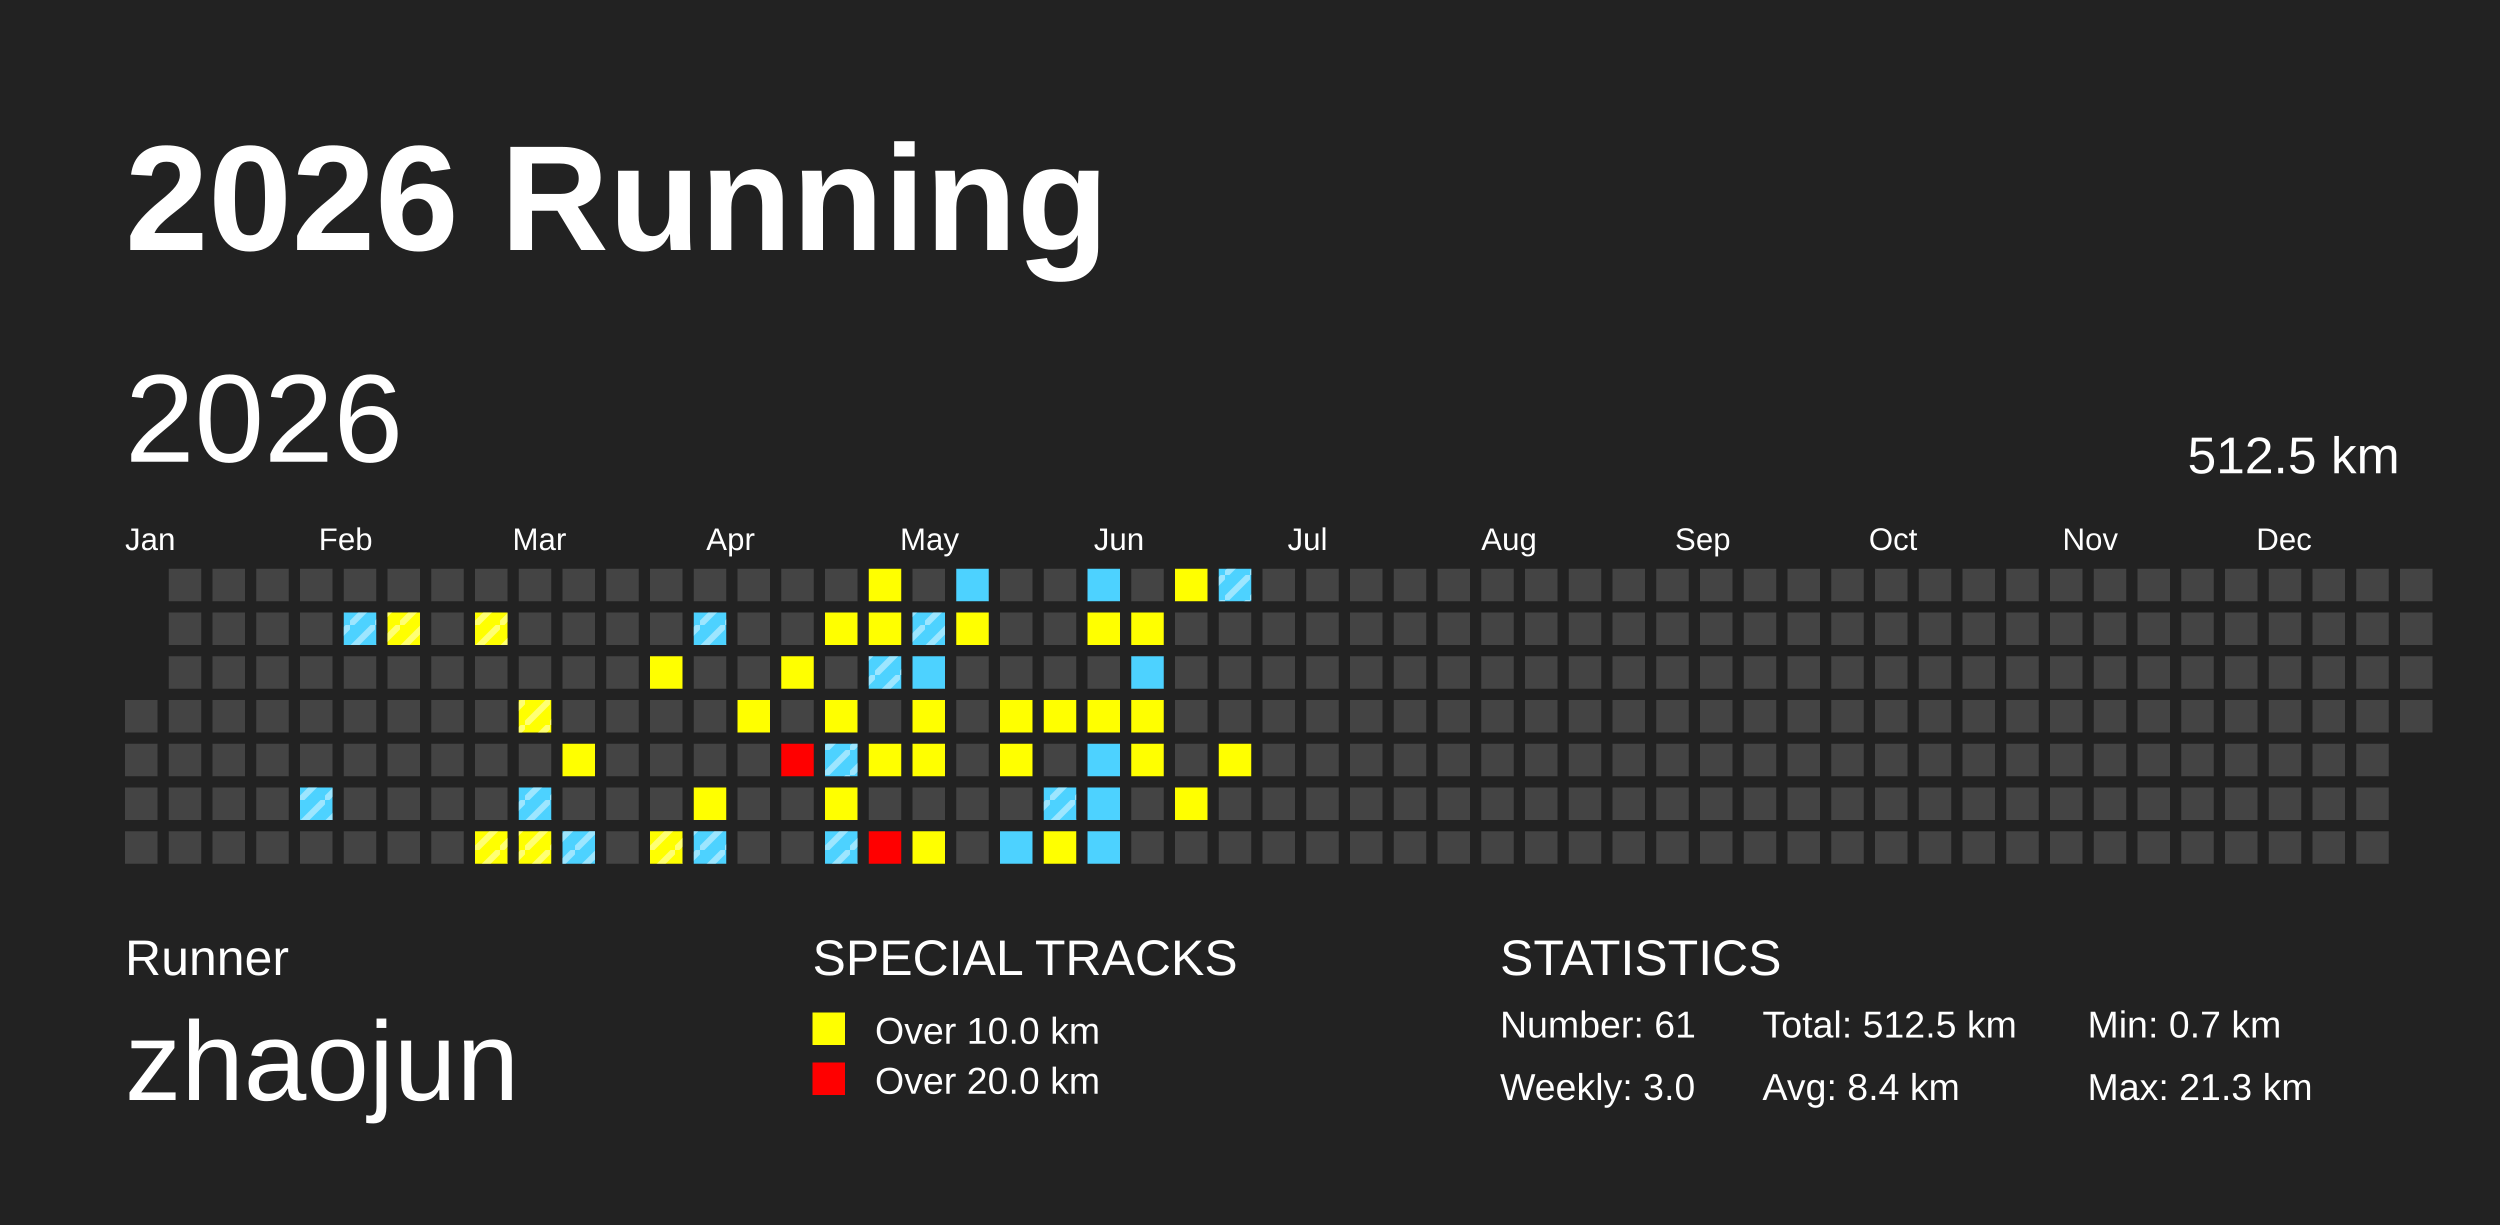
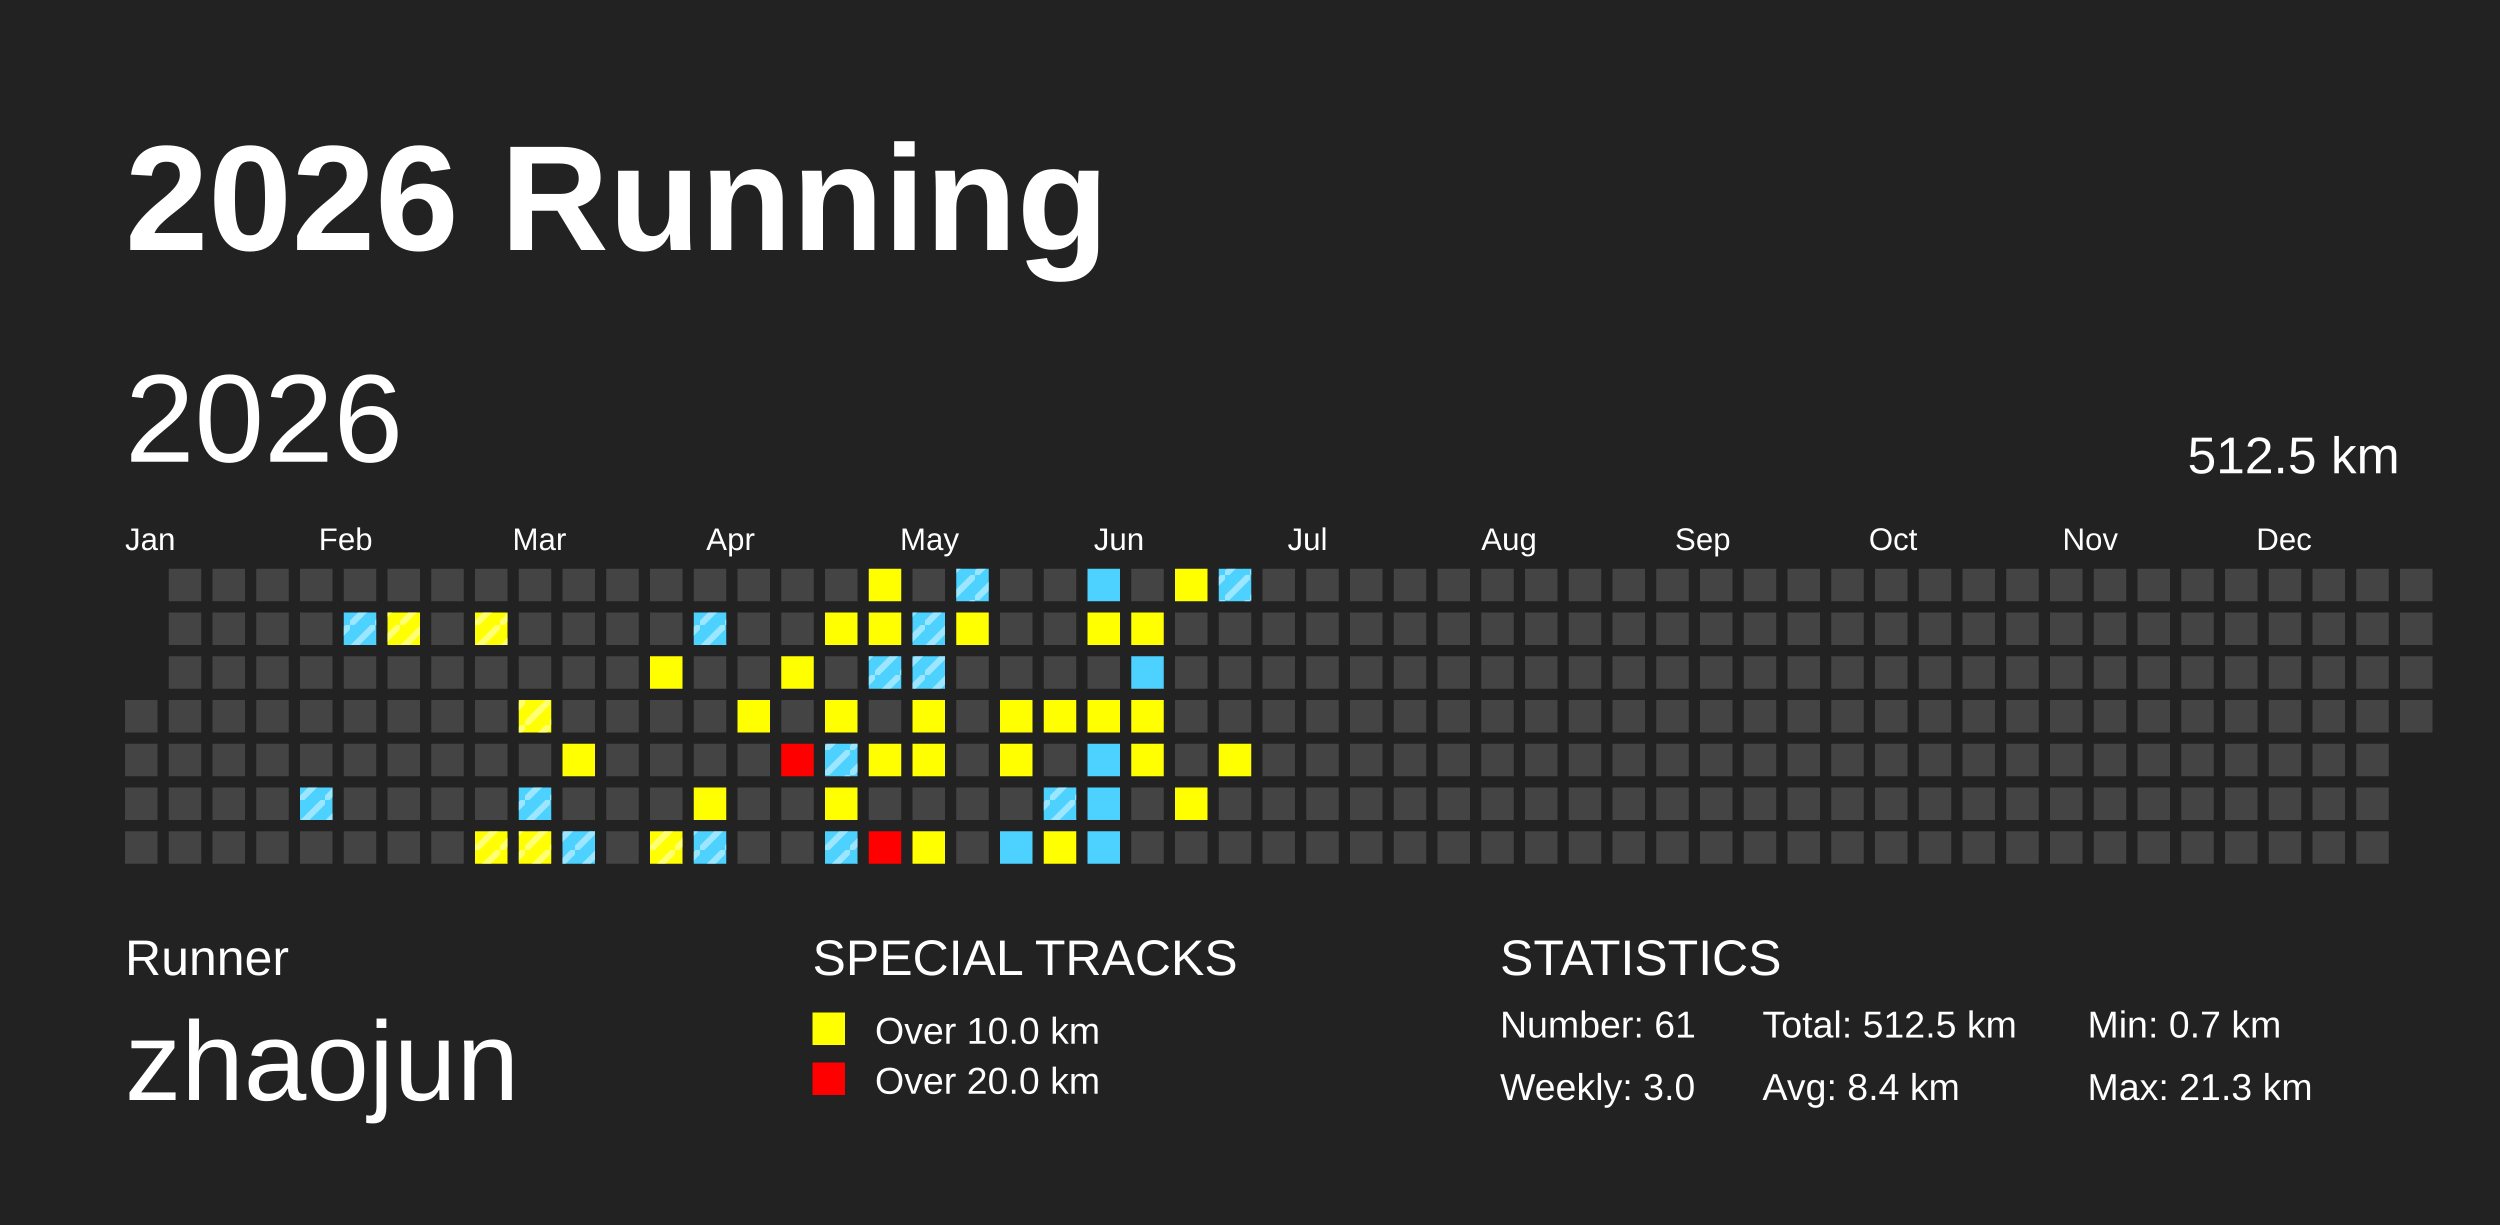
<svg xmlns="http://www.w3.org/2000/svg" baseProfile="full" height="98mm" version="1.1" viewBox="0,0,200,98" width="200mm">
  <defs>
    <pattern height="2" id="indoor-stripe" patternUnits="userSpaceOnUse" width="2">
      <line stroke="white" stroke-opacity="0.45" stroke-width="0.5" x1="0" x2="2" y1="2" y2="0" />
    </pattern>
  </defs>
  <rect fill="#222222" height="98" width="200" x="0" y="0" />
  <text fill="#FFFFFF" style="font-size:12px; font-family:Arial; font-weight:bold;" x="10" y="20">2026 Running</text>
  <text fill="#FFFFFF" style="font-size:4px; font-family:Arial" x="10" y="78">Runner</text>
  <text fill="#FFFFFF" style="font-size:9px; font-family:Arial" x="10" y="88">zhaojun</text>
  <text fill="#FFFFFF" style="font-size:4px; font-family:Arial" x="65" y="78">SPECIAL TRACKS</text>
  <rect fill="yellow" height="2.6" width="2.6" x="65" y="81" />
  <text fill="#FFFFFF" style="font-size:3px; font-family:Arial" x="70" y="83.5">Over 10.0 km</text>
  <rect fill="red" height="2.6" width="2.6" x="65" y="85" />
  <text fill="#FFFFFF" style="font-size:3px; font-family:Arial" x="70" y="87.5">Over 20.0 km</text>
  <text fill="#FFFFFF" style="font-size:4px; font-family:Arial" x="120" y="78">STATISTICS</text>
  <text fill="#FFFFFF" style="font-size:3px; font-family:Arial" x="120" y="83">Number: 61</text>
  <text fill="#FFFFFF" style="font-size:3px; font-family:Arial" x="120" y="88">Weekly: 3.0</text>
  <text fill="#FFFFFF" style="font-size:3px; font-family:Arial" x="141" y="83">Total: 512.5 km</text>
  <text fill="#FFFFFF" style="font-size:3px; font-family:Arial" x="141" y="88">Avg: 8.4 km</text>
  <text fill="#FFFFFF" style="font-size:3px; font-family:Arial" x="167" y="83">Min: 0.7 km</text>
  <text fill="#FFFFFF" style="font-size:3px; font-family:Arial" x="167" y="88">Max: 21.3 km</text>
  <text dominant-baseline="hanging" fill="#FFFFFF" style="font-size:10.0px; font-family:Arial;" x="10" y="30">2026</text>
  <text dominant-baseline="hanging" fill="#FFFFFF" style="font-size:4.125px; font-family:Arial;" x="175" y="35">512.5 km</text>
  <text fill="#FFFFFF" style="font-size:2.5px; font-family:Arial" x="10.0" y="44">Jan</text>
  <text fill="#FFFFFF" style="font-size:2.5px; font-family:Arial" x="25.5" y="44">Feb</text>
  <text fill="#FFFFFF" style="font-size:2.5px; font-family:Arial" x="41.0" y="44">Mar</text>
  <text fill="#FFFFFF" style="font-size:2.5px; font-family:Arial" x="56.5" y="44">Apr</text>
  <text fill="#FFFFFF" style="font-size:2.5px; font-family:Arial" x="72.0" y="44">May</text>
  <text fill="#FFFFFF" style="font-size:2.5px; font-family:Arial" x="87.5" y="44">Jun</text>
  <text fill="#FFFFFF" style="font-size:2.5px; font-family:Arial" x="103.0" y="44">Jul</text>
  <text fill="#FFFFFF" style="font-size:2.5px; font-family:Arial" x="118.5" y="44">Aug</text>
  <text fill="#FFFFFF" style="font-size:2.5px; font-family:Arial" x="134.0" y="44">Sep</text>
  <text fill="#FFFFFF" style="font-size:2.5px; font-family:Arial" x="149.5" y="44">Oct</text>
  <text fill="#FFFFFF" style="font-size:2.5px; font-family:Arial" x="165.0" y="44">Nov</text>
  <text fill="#FFFFFF" style="font-size:2.5px; font-family:Arial" x="180.5" y="44">Dec</text>
  <rect fill="#444444" height="2.6" width="2.6" x="10.0" y="56.0" />
  <rect fill="#444444" height="2.6" width="2.6" x="10.0" y="59.5" />
  <rect fill="#444444" height="2.6" width="2.6" x="10.0" y="63.0" />
  <rect fill="#444444" height="2.6" width="2.6" x="10.0" y="66.5" />
  <rect fill="#444444" height="2.6" width="2.6" x="13.5" y="45.5" />
  <rect fill="#444444" height="2.6" width="2.6" x="13.5" y="49.0" />
  <rect fill="#444444" height="2.6" width="2.6" x="13.5" y="52.5" />
  <rect fill="#444444" height="2.6" width="2.6" x="13.5" y="56.0" />
  <rect fill="#444444" height="2.6" width="2.6" x="13.5" y="59.5" />
  <rect fill="#444444" height="2.6" width="2.6" x="13.5" y="63.0" />
  <rect fill="#444444" height="2.6" width="2.6" x="13.5" y="66.5" />
  <rect fill="#444444" height="2.6" width="2.6" x="17.0" y="45.5" />
  <rect fill="#444444" height="2.6" width="2.6" x="17.0" y="49.0" />
  <rect fill="#444444" height="2.6" width="2.6" x="17.0" y="52.5" />
  <rect fill="#444444" height="2.6" width="2.6" x="17.0" y="56.0" />
  <rect fill="#444444" height="2.6" width="2.6" x="17.0" y="59.5" />
  <rect fill="#444444" height="2.6" width="2.6" x="17.0" y="63.0" />
  <rect fill="#444444" height="2.6" width="2.6" x="17.0" y="66.5" />
  <rect fill="#444444" height="2.6" width="2.6" x="20.5" y="45.5" />
  <rect fill="#444444" height="2.6" width="2.6" x="20.5" y="49.0" />
  <rect fill="#444444" height="2.6" width="2.6" x="20.5" y="52.5" />
  <rect fill="#444444" height="2.6" width="2.6" x="20.5" y="56.0" />
  <rect fill="#444444" height="2.6" width="2.6" x="20.5" y="59.5" />
  <rect fill="#444444" height="2.6" width="2.6" x="20.5" y="63.0" />
  <rect fill="#444444" height="2.6" width="2.6" x="20.5" y="66.5" />
  <rect fill="#444444" height="2.6" width="2.6" x="24.0" y="45.5" />
  <rect fill="#444444" height="2.6" width="2.6" x="24.0" y="49.0" />
  <rect fill="#444444" height="2.6" width="2.6" x="24.0" y="52.5" />
  <rect fill="#444444" height="2.6" width="2.6" x="24.0" y="56.0" />
  <rect fill="#444444" height="2.6" width="2.6" x="24.0" y="59.5" />
  <rect fill="#4dd2ff" height="2.6" width="2.6" x="24.0" y="63.0" />
  <rect fill="url(#indoor-stripe)" height="2.6" style="pointer-events: none;" width="2.6" x="24.0" y="63.0" />
  <rect fill="#444444" height="2.6" width="2.6" x="24.0" y="66.5" />
  <rect fill="#444444" height="2.6" width="2.6" x="27.5" y="45.5" />
  <rect fill="#4dd2ff" height="2.6" width="2.6" x="27.5" y="49.0" />
  <rect fill="url(#indoor-stripe)" height="2.6" style="pointer-events: none;" width="2.6" x="27.5" y="49.0" />
  <rect fill="#444444" height="2.6" width="2.6" x="27.5" y="52.5" />
  <rect fill="#444444" height="2.6" width="2.6" x="27.5" y="56.0" />
  <rect fill="#444444" height="2.6" width="2.6" x="27.5" y="59.5" />
  <rect fill="#444444" height="2.6" width="2.6" x="27.5" y="63.0" />
  <rect fill="#444444" height="2.6" width="2.6" x="27.5" y="66.5" />
  <rect fill="#444444" height="2.6" width="2.6" x="31.0" y="45.5" />
  <rect fill="yellow" height="2.6" width="2.6" x="31.0" y="49.0" />
  <rect fill="url(#indoor-stripe)" height="2.6" style="pointer-events: none;" width="2.6" x="31.0" y="49.0" />
  <rect fill="#444444" height="2.6" width="2.6" x="31.0" y="52.5" />
  <rect fill="#444444" height="2.6" width="2.6" x="31.0" y="56.0" />
  <rect fill="#444444" height="2.6" width="2.6" x="31.0" y="59.5" />
  <rect fill="#444444" height="2.6" width="2.6" x="31.0" y="63.0" />
  <rect fill="#444444" height="2.6" width="2.6" x="31.0" y="66.5" />
  <rect fill="#444444" height="2.6" width="2.6" x="34.5" y="45.5" />
  <rect fill="#444444" height="2.6" width="2.6" x="34.5" y="49.0" />
  <rect fill="#444444" height="2.6" width="2.6" x="34.5" y="52.5" />
  <rect fill="#444444" height="2.6" width="2.6" x="34.5" y="56.0" />
  <rect fill="#444444" height="2.6" width="2.6" x="34.5" y="59.5" />
  <rect fill="#444444" height="2.6" width="2.6" x="34.5" y="63.0" />
  <rect fill="#444444" height="2.6" width="2.6" x="34.5" y="66.5" />
  <rect fill="#444444" height="2.6" width="2.6" x="38.0" y="45.5" />
  <rect fill="yellow" height="2.6" width="2.6" x="38.0" y="49.0" />
  <rect fill="url(#indoor-stripe)" height="2.6" style="pointer-events: none;" width="2.6" x="38.0" y="49.0" />
  <rect fill="#444444" height="2.6" width="2.6" x="38.0" y="52.5" />
  <rect fill="#444444" height="2.6" width="2.6" x="38.0" y="56.0" />
  <rect fill="#444444" height="2.6" width="2.6" x="38.0" y="59.5" />
  <rect fill="#444444" height="2.6" width="2.6" x="38.0" y="63.0" />
  <rect fill="yellow" height="2.6" width="2.6" x="38.0" y="66.5" />
  <rect fill="url(#indoor-stripe)" height="2.6" style="pointer-events: none;" width="2.6" x="38.0" y="66.5" />
  <rect fill="#444444" height="2.6" width="2.6" x="41.5" y="45.5" />
  <rect fill="#444444" height="2.6" width="2.6" x="41.5" y="49.0" />
  <rect fill="#444444" height="2.6" width="2.6" x="41.5" y="52.5" />
  <rect fill="yellow" height="2.6" width="2.6" x="41.5" y="56.0" />
  <rect fill="url(#indoor-stripe)" height="2.6" style="pointer-events: none;" width="2.6" x="41.5" y="56.0" />
  <rect fill="#444444" height="2.6" width="2.6" x="41.5" y="59.5" />
  <rect fill="#4dd2ff" height="2.6" width="2.6" x="41.5" y="63.0" />
  <rect fill="url(#indoor-stripe)" height="2.6" style="pointer-events: none;" width="2.6" x="41.5" y="63.0" />
  <rect fill="yellow" height="2.6" width="2.6" x="41.5" y="66.5" />
  <rect fill="url(#indoor-stripe)" height="2.6" style="pointer-events: none;" width="2.6" x="41.5" y="66.5" />
  <rect fill="#444444" height="2.6" width="2.6" x="45.0" y="45.5" />
  <rect fill="#444444" height="2.6" width="2.6" x="45.0" y="49.0" />
  <rect fill="#444444" height="2.6" width="2.6" x="45.0" y="52.5" />
  <rect fill="#444444" height="2.6" width="2.6" x="45.0" y="56.0" />
  <rect fill="yellow" height="2.6" width="2.6" x="45.0" y="59.5" />
  <rect fill="#444444" height="2.6" width="2.6" x="45.0" y="63.0" />
  <rect fill="#4dd2ff" height="2.6" width="2.6" x="45.0" y="66.5" />
  <rect fill="url(#indoor-stripe)" height="2.6" style="pointer-events: none;" width="2.6" x="45.0" y="66.5" />
  <rect fill="#444444" height="2.6" width="2.6" x="48.5" y="45.5" />
  <rect fill="#444444" height="2.6" width="2.6" x="48.5" y="49.0" />
  <rect fill="#444444" height="2.6" width="2.6" x="48.5" y="52.5" />
  <rect fill="#444444" height="2.6" width="2.6" x="48.5" y="56.0" />
  <rect fill="#444444" height="2.6" width="2.6" x="48.5" y="59.5" />
  <rect fill="#444444" height="2.6" width="2.6" x="48.5" y="63.0" />
  <rect fill="#444444" height="2.6" width="2.6" x="48.5" y="66.5" />
  <rect fill="#444444" height="2.6" width="2.6" x="52.0" y="45.5" />
  <rect fill="#444444" height="2.6" width="2.6" x="52.0" y="49.0" />
  <rect fill="yellow" height="2.6" width="2.6" x="52.0" y="52.5" />
  <rect fill="#444444" height="2.6" width="2.6" x="52.0" y="56.0" />
  <rect fill="#444444" height="2.6" width="2.6" x="52.0" y="59.5" />
  <rect fill="#444444" height="2.6" width="2.6" x="52.0" y="63.0" />
  <rect fill="yellow" height="2.6" width="2.6" x="52.0" y="66.5" />
  <rect fill="url(#indoor-stripe)" height="2.6" style="pointer-events: none;" width="2.6" x="52.0" y="66.5" />
  <rect fill="#444444" height="2.6" width="2.6" x="55.5" y="45.5" />
  <rect fill="#4dd2ff" height="2.6" width="2.6" x="55.5" y="49.0" />
  <rect fill="url(#indoor-stripe)" height="2.6" style="pointer-events: none;" width="2.6" x="55.5" y="49.0" />
  <rect fill="#444444" height="2.6" width="2.6" x="55.5" y="52.5" />
  <rect fill="#444444" height="2.6" width="2.6" x="55.5" y="56.0" />
  <rect fill="#444444" height="2.6" width="2.6" x="55.5" y="59.5" />
  <rect fill="yellow" height="2.6" width="2.6" x="55.5" y="63.0" />
  <rect fill="#4dd2ff" height="2.6" width="2.6" x="55.5" y="66.5" />
  <rect fill="url(#indoor-stripe)" height="2.6" style="pointer-events: none;" width="2.6" x="55.5" y="66.5" />
  <rect fill="#444444" height="2.6" width="2.6" x="59.0" y="45.5" />
  <rect fill="#444444" height="2.6" width="2.6" x="59.0" y="49.0" />
  <rect fill="#444444" height="2.6" width="2.6" x="59.0" y="52.5" />
  <rect fill="yellow" height="2.6" width="2.6" x="59.0" y="56.0" />
  <rect fill="#444444" height="2.6" width="2.6" x="59.0" y="59.5" />
  <rect fill="#444444" height="2.6" width="2.6" x="59.0" y="63.0" />
  <rect fill="#444444" height="2.6" width="2.6" x="59.0" y="66.5" />
  <rect fill="#444444" height="2.6" width="2.6" x="62.5" y="45.5" />
  <rect fill="#444444" height="2.6" width="2.6" x="62.5" y="49.0" />
  <rect fill="yellow" height="2.6" width="2.6" x="62.5" y="52.5" />
  <rect fill="#444444" height="2.6" width="2.6" x="62.5" y="56.0" />
  <rect fill="red" height="2.6" width="2.6" x="62.5" y="59.5" />
  <rect fill="#444444" height="2.6" width="2.6" x="62.5" y="63.0" />
  <rect fill="#444444" height="2.6" width="2.6" x="62.5" y="66.5" />
  <rect fill="#444444" height="2.6" width="2.6" x="66.0" y="45.5" />
  <rect fill="yellow" height="2.6" width="2.6" x="66.0" y="49.0" />
  <rect fill="#444444" height="2.6" width="2.6" x="66.0" y="52.5" />
  <rect fill="yellow" height="2.6" width="2.6" x="66.0" y="56.0" />
  <rect fill="#4dd2ff" height="2.6" width="2.6" x="66.0" y="59.5" />
  <rect fill="url(#indoor-stripe)" height="2.6" style="pointer-events: none;" width="2.6" x="66.0" y="59.5" />
  <rect fill="yellow" height="2.6" width="2.6" x="66.0" y="63.0" />
  <rect fill="#4dd2ff" height="2.6" width="2.6" x="66.0" y="66.5" />
  <rect fill="url(#indoor-stripe)" height="2.6" style="pointer-events: none;" width="2.6" x="66.0" y="66.5" />
  <rect fill="yellow" height="2.6" width="2.6" x="69.5" y="45.5" />
  <rect fill="yellow" height="2.6" width="2.6" x="69.5" y="49.0" />
  <rect fill="#4dd2ff" height="2.6" width="2.6" x="69.5" y="52.5" />
  <rect fill="url(#indoor-stripe)" height="2.6" style="pointer-events: none;" width="2.6" x="69.5" y="52.5" />
  <rect fill="#444444" height="2.6" width="2.6" x="69.5" y="56.0" />
  <rect fill="yellow" height="2.6" width="2.6" x="69.5" y="59.5" />
  <rect fill="#444444" height="2.6" width="2.6" x="69.5" y="63.0" />
  <rect fill="red" height="2.6" width="2.6" x="69.5" y="66.5" />
  <rect fill="#444444" height="2.6" width="2.6" x="73.0" y="45.5" />
  <rect fill="#4dd2ff" height="2.6" width="2.6" x="73.0" y="49.0" />
  <rect fill="url(#indoor-stripe)" height="2.6" style="pointer-events: none;" width="2.6" x="73.0" y="49.0" />
  <rect fill="#4dd2ff" height="2.6" width="2.6" x="73.0" y="52.5" />
+   <rect fill="url(#indoor-stripe)" height="2.6" style="pointer-events: none;" width="2.6" x="73.0" y="52.5" />
  <rect fill="yellow" height="2.6" width="2.6" x="73.0" y="56.0" />
  <rect fill="yellow" height="2.6" width="2.6" x="73.0" y="59.5" />
  <rect fill="#444444" height="2.6" width="2.6" x="73.0" y="63.0" />
  <rect fill="yellow" height="2.6" width="2.6" x="73.0" y="66.5" />
  <rect fill="#4dd2ff" height="2.6" width="2.6" x="76.5" y="45.5" />
+   <rect fill="url(#indoor-stripe)" height="2.6" style="pointer-events: none;" width="2.6" x="76.5" y="45.5" />
  <rect fill="yellow" height="2.6" width="2.6" x="76.5" y="49.0" />
  <rect fill="#444444" height="2.6" width="2.6" x="76.5" y="52.5" />
  <rect fill="#444444" height="2.6" width="2.6" x="76.5" y="56.0" />
  <rect fill="#444444" height="2.6" width="2.6" x="76.5" y="59.5" />
  <rect fill="#444444" height="2.6" width="2.6" x="76.5" y="63.0" />
  <rect fill="#444444" height="2.6" width="2.6" x="76.5" y="66.5" />
  <rect fill="#444444" height="2.6" width="2.6" x="80.0" y="45.5" />
  <rect fill="#444444" height="2.6" width="2.6" x="80.0" y="49.0" />
  <rect fill="#444444" height="2.6" width="2.6" x="80.0" y="52.5" />
  <rect fill="yellow" height="2.6" width="2.6" x="80.0" y="56.0" />
  <rect fill="yellow" height="2.6" width="2.6" x="80.0" y="59.5" />
  <rect fill="#444444" height="2.6" width="2.6" x="80.0" y="63.0" />
  <rect fill="#4dd2ff" height="2.6" width="2.6" x="80.0" y="66.5" />
  <rect fill="#444444" height="2.6" width="2.6" x="83.5" y="45.5" />
  <rect fill="#444444" height="2.6" width="2.6" x="83.5" y="49.0" />
  <rect fill="#444444" height="2.6" width="2.6" x="83.5" y="52.5" />
  <rect fill="yellow" height="2.6" width="2.6" x="83.5" y="56.0" />
  <rect fill="#444444" height="2.6" width="2.6" x="83.5" y="59.5" />
  <rect fill="#4dd2ff" height="2.6" width="2.6" x="83.5" y="63.0" />
  <rect fill="url(#indoor-stripe)" height="2.6" style="pointer-events: none;" width="2.6" x="83.5" y="63.0" />
  <rect fill="yellow" height="2.6" width="2.6" x="83.5" y="66.5" />
  <rect fill="#4dd2ff" height="2.6" width="2.6" x="87.0" y="45.5" />
  <rect fill="yellow" height="2.6" width="2.6" x="87.0" y="49.0" />
  <rect fill="#444444" height="2.6" width="2.6" x="87.0" y="52.5" />
  <rect fill="yellow" height="2.6" width="2.6" x="87.0" y="56.0" />
  <rect fill="#4dd2ff" height="2.6" width="2.6" x="87.0" y="59.5" />
  <rect fill="#4dd2ff" height="2.6" width="2.6" x="87.0" y="63.0" />
  <rect fill="#4dd2ff" height="2.6" width="2.6" x="87.0" y="66.5" />
  <rect fill="#444444" height="2.6" width="2.6" x="90.5" y="45.5" />
  <rect fill="yellow" height="2.6" width="2.6" x="90.5" y="49.0" />
  <rect fill="#4dd2ff" height="2.6" width="2.6" x="90.5" y="52.5" />
  <rect fill="yellow" height="2.6" width="2.6" x="90.5" y="56.0" />
  <rect fill="yellow" height="2.6" width="2.6" x="90.5" y="59.5" />
  <rect fill="#444444" height="2.6" width="2.6" x="90.5" y="63.0" />
  <rect fill="#444444" height="2.6" width="2.6" x="90.5" y="66.5" />
  <rect fill="yellow" height="2.6" width="2.6" x="94.0" y="45.5" />
  <rect fill="#444444" height="2.6" width="2.6" x="94.0" y="49.0" />
  <rect fill="#444444" height="2.6" width="2.6" x="94.0" y="52.5" />
  <rect fill="#444444" height="2.6" width="2.6" x="94.0" y="56.0" />
  <rect fill="#444444" height="2.6" width="2.6" x="94.0" y="59.5" />
  <rect fill="yellow" height="2.6" width="2.6" x="94.0" y="63.0" />
  <rect fill="#444444" height="2.6" width="2.6" x="94.0" y="66.5" />
  <rect fill="#4dd2ff" height="2.6" width="2.6" x="97.5" y="45.5" />
  <rect fill="url(#indoor-stripe)" height="2.6" style="pointer-events: none;" width="2.6" x="97.5" y="45.5" />
  <rect fill="#444444" height="2.6" width="2.6" x="97.5" y="49.0" />
  <rect fill="#444444" height="2.6" width="2.6" x="97.5" y="52.5" />
  <rect fill="#444444" height="2.6" width="2.6" x="97.5" y="56.0" />
  <rect fill="yellow" height="2.6" width="2.6" x="97.5" y="59.5" />
  <rect fill="#444444" height="2.6" width="2.6" x="97.5" y="63.0" />
  <rect fill="#444444" height="2.6" width="2.6" x="97.5" y="66.5" />
  <rect fill="#444444" height="2.6" width="2.6" x="101.0" y="45.5" />
  <rect fill="#444444" height="2.6" width="2.6" x="101.0" y="49.0" />
  <rect fill="#444444" height="2.6" width="2.6" x="101.0" y="52.5" />
  <rect fill="#444444" height="2.6" width="2.6" x="101.0" y="56.0" />
  <rect fill="#444444" height="2.6" width="2.6" x="101.0" y="59.5" />
  <rect fill="#444444" height="2.6" width="2.6" x="101.0" y="63.0" />
  <rect fill="#444444" height="2.6" width="2.6" x="101.0" y="66.5" />
  <rect fill="#444444" height="2.6" width="2.6" x="104.5" y="45.5" />
  <rect fill="#444444" height="2.6" width="2.6" x="104.5" y="49.0" />
  <rect fill="#444444" height="2.6" width="2.6" x="104.5" y="52.5" />
  <rect fill="#444444" height="2.6" width="2.6" x="104.5" y="56.0" />
  <rect fill="#444444" height="2.6" width="2.6" x="104.5" y="59.5" />
  <rect fill="#444444" height="2.6" width="2.6" x="104.5" y="63.0" />
  <rect fill="#444444" height="2.6" width="2.6" x="104.5" y="66.5" />
  <rect fill="#444444" height="2.6" width="2.6" x="108.0" y="45.5" />
  <rect fill="#444444" height="2.6" width="2.6" x="108.0" y="49.0" />
  <rect fill="#444444" height="2.6" width="2.6" x="108.0" y="52.5" />
  <rect fill="#444444" height="2.6" width="2.6" x="108.0" y="56.0" />
  <rect fill="#444444" height="2.6" width="2.6" x="108.0" y="59.5" />
  <rect fill="#444444" height="2.6" width="2.6" x="108.0" y="63.0" />
  <rect fill="#444444" height="2.6" width="2.6" x="108.0" y="66.5" />
  <rect fill="#444444" height="2.6" width="2.6" x="111.5" y="45.5" />
  <rect fill="#444444" height="2.6" width="2.6" x="111.5" y="49.0" />
  <rect fill="#444444" height="2.6" width="2.6" x="111.5" y="52.5" />
  <rect fill="#444444" height="2.6" width="2.6" x="111.5" y="56.0" />
  <rect fill="#444444" height="2.6" width="2.6" x="111.5" y="59.5" />
  <rect fill="#444444" height="2.6" width="2.6" x="111.5" y="63.0" />
  <rect fill="#444444" height="2.6" width="2.6" x="111.5" y="66.5" />
  <rect fill="#444444" height="2.6" width="2.6" x="115.0" y="45.5" />
  <rect fill="#444444" height="2.6" width="2.6" x="115.0" y="49.0" />
  <rect fill="#444444" height="2.6" width="2.6" x="115.0" y="52.5" />
  <rect fill="#444444" height="2.6" width="2.6" x="115.0" y="56.0" />
  <rect fill="#444444" height="2.6" width="2.6" x="115.0" y="59.5" />
  <rect fill="#444444" height="2.6" width="2.6" x="115.0" y="63.0" />
  <rect fill="#444444" height="2.6" width="2.6" x="115.0" y="66.5" />
  <rect fill="#444444" height="2.6" width="2.6" x="118.5" y="45.5" />
  <rect fill="#444444" height="2.6" width="2.6" x="118.5" y="49.0" />
  <rect fill="#444444" height="2.6" width="2.6" x="118.5" y="52.5" />
  <rect fill="#444444" height="2.6" width="2.6" x="118.5" y="56.0" />
  <rect fill="#444444" height="2.6" width="2.6" x="118.5" y="59.5" />
  <rect fill="#444444" height="2.6" width="2.6" x="118.5" y="63.0" />
  <rect fill="#444444" height="2.6" width="2.6" x="118.5" y="66.5" />
  <rect fill="#444444" height="2.6" width="2.6" x="122.0" y="45.5" />
  <rect fill="#444444" height="2.6" width="2.6" x="122.0" y="49.0" />
  <rect fill="#444444" height="2.6" width="2.6" x="122.0" y="52.5" />
  <rect fill="#444444" height="2.6" width="2.6" x="122.0" y="56.0" />
  <rect fill="#444444" height="2.6" width="2.6" x="122.0" y="59.5" />
  <rect fill="#444444" height="2.6" width="2.6" x="122.0" y="63.0" />
  <rect fill="#444444" height="2.6" width="2.6" x="122.0" y="66.5" />
  <rect fill="#444444" height="2.6" width="2.6" x="125.5" y="45.5" />
  <rect fill="#444444" height="2.6" width="2.6" x="125.5" y="49.0" />
  <rect fill="#444444" height="2.6" width="2.6" x="125.5" y="52.5" />
  <rect fill="#444444" height="2.6" width="2.6" x="125.5" y="56.0" />
  <rect fill="#444444" height="2.6" width="2.6" x="125.5" y="59.5" />
  <rect fill="#444444" height="2.6" width="2.6" x="125.5" y="63.0" />
  <rect fill="#444444" height="2.6" width="2.6" x="125.5" y="66.5" />
  <rect fill="#444444" height="2.6" width="2.6" x="129.0" y="45.5" />
  <rect fill="#444444" height="2.6" width="2.6" x="129.0" y="49.0" />
  <rect fill="#444444" height="2.6" width="2.6" x="129.0" y="52.5" />
  <rect fill="#444444" height="2.6" width="2.6" x="129.0" y="56.0" />
  <rect fill="#444444" height="2.6" width="2.6" x="129.0" y="59.5" />
  <rect fill="#444444" height="2.6" width="2.6" x="129.0" y="63.0" />
  <rect fill="#444444" height="2.6" width="2.6" x="129.0" y="66.5" />
  <rect fill="#444444" height="2.6" width="2.6" x="132.5" y="45.5" />
  <rect fill="#444444" height="2.6" width="2.6" x="132.5" y="49.0" />
  <rect fill="#444444" height="2.6" width="2.6" x="132.5" y="52.5" />
  <rect fill="#444444" height="2.6" width="2.6" x="132.5" y="56.0" />
  <rect fill="#444444" height="2.6" width="2.6" x="132.5" y="59.5" />
  <rect fill="#444444" height="2.6" width="2.6" x="132.5" y="63.0" />
  <rect fill="#444444" height="2.6" width="2.6" x="132.5" y="66.5" />
  <rect fill="#444444" height="2.6" width="2.6" x="136.0" y="45.5" />
  <rect fill="#444444" height="2.6" width="2.6" x="136.0" y="49.0" />
  <rect fill="#444444" height="2.6" width="2.6" x="136.0" y="52.5" />
  <rect fill="#444444" height="2.6" width="2.6" x="136.0" y="56.0" />
  <rect fill="#444444" height="2.6" width="2.6" x="136.0" y="59.5" />
  <rect fill="#444444" height="2.6" width="2.6" x="136.0" y="63.0" />
  <rect fill="#444444" height="2.6" width="2.6" x="136.0" y="66.5" />
  <rect fill="#444444" height="2.6" width="2.6" x="139.5" y="45.5" />
  <rect fill="#444444" height="2.6" width="2.6" x="139.5" y="49.0" />
  <rect fill="#444444" height="2.6" width="2.6" x="139.5" y="52.5" />
  <rect fill="#444444" height="2.6" width="2.6" x="139.5" y="56.0" />
  <rect fill="#444444" height="2.6" width="2.6" x="139.5" y="59.5" />
  <rect fill="#444444" height="2.6" width="2.6" x="139.5" y="63.0" />
  <rect fill="#444444" height="2.6" width="2.6" x="139.5" y="66.5" />
  <rect fill="#444444" height="2.6" width="2.6" x="143.0" y="45.5" />
  <rect fill="#444444" height="2.6" width="2.6" x="143.0" y="49.0" />
  <rect fill="#444444" height="2.6" width="2.6" x="143.0" y="52.5" />
  <rect fill="#444444" height="2.6" width="2.6" x="143.0" y="56.0" />
  <rect fill="#444444" height="2.6" width="2.6" x="143.0" y="59.5" />
  <rect fill="#444444" height="2.6" width="2.6" x="143.0" y="63.0" />
  <rect fill="#444444" height="2.6" width="2.6" x="143.0" y="66.5" />
  <rect fill="#444444" height="2.6" width="2.6" x="146.5" y="45.5" />
  <rect fill="#444444" height="2.6" width="2.6" x="146.5" y="49.0" />
  <rect fill="#444444" height="2.6" width="2.6" x="146.5" y="52.5" />
  <rect fill="#444444" height="2.6" width="2.6" x="146.5" y="56.0" />
  <rect fill="#444444" height="2.6" width="2.6" x="146.5" y="59.5" />
  <rect fill="#444444" height="2.6" width="2.6" x="146.5" y="63.0" />
  <rect fill="#444444" height="2.6" width="2.6" x="146.5" y="66.5" />
  <rect fill="#444444" height="2.6" width="2.6" x="150.0" y="45.5" />
  <rect fill="#444444" height="2.6" width="2.6" x="150.0" y="49.0" />
  <rect fill="#444444" height="2.6" width="2.6" x="150.0" y="52.5" />
  <rect fill="#444444" height="2.6" width="2.6" x="150.0" y="56.0" />
  <rect fill="#444444" height="2.6" width="2.6" x="150.0" y="59.5" />
  <rect fill="#444444" height="2.6" width="2.6" x="150.0" y="63.0" />
  <rect fill="#444444" height="2.6" width="2.6" x="150.0" y="66.5" />
  <rect fill="#444444" height="2.6" width="2.6" x="153.5" y="45.5" />
  <rect fill="#444444" height="2.6" width="2.6" x="153.5" y="49.0" />
  <rect fill="#444444" height="2.6" width="2.6" x="153.5" y="52.5" />
  <rect fill="#444444" height="2.6" width="2.6" x="153.5" y="56.0" />
  <rect fill="#444444" height="2.6" width="2.6" x="153.5" y="59.5" />
  <rect fill="#444444" height="2.6" width="2.6" x="153.5" y="63.0" />
  <rect fill="#444444" height="2.6" width="2.6" x="153.5" y="66.5" />
  <rect fill="#444444" height="2.6" width="2.6" x="157.0" y="45.5" />
  <rect fill="#444444" height="2.6" width="2.6" x="157.0" y="49.0" />
  <rect fill="#444444" height="2.6" width="2.6" x="157.0" y="52.5" />
  <rect fill="#444444" height="2.6" width="2.6" x="157.0" y="56.0" />
  <rect fill="#444444" height="2.6" width="2.6" x="157.0" y="59.5" />
  <rect fill="#444444" height="2.6" width="2.6" x="157.0" y="63.0" />
  <rect fill="#444444" height="2.6" width="2.6" x="157.0" y="66.5" />
  <rect fill="#444444" height="2.6" width="2.6" x="160.5" y="45.5" />
  <rect fill="#444444" height="2.6" width="2.6" x="160.5" y="49.0" />
  <rect fill="#444444" height="2.6" width="2.6" x="160.5" y="52.5" />
  <rect fill="#444444" height="2.6" width="2.6" x="160.5" y="56.0" />
  <rect fill="#444444" height="2.6" width="2.6" x="160.5" y="59.5" />
  <rect fill="#444444" height="2.6" width="2.6" x="160.5" y="63.0" />
  <rect fill="#444444" height="2.6" width="2.6" x="160.5" y="66.5" />
  <rect fill="#444444" height="2.6" width="2.6" x="164.0" y="45.5" />
  <rect fill="#444444" height="2.6" width="2.6" x="164.0" y="49.0" />
  <rect fill="#444444" height="2.6" width="2.6" x="164.0" y="52.5" />
  <rect fill="#444444" height="2.6" width="2.6" x="164.0" y="56.0" />
  <rect fill="#444444" height="2.6" width="2.6" x="164.0" y="59.5" />
  <rect fill="#444444" height="2.6" width="2.6" x="164.0" y="63.0" />
  <rect fill="#444444" height="2.6" width="2.6" x="164.0" y="66.5" />
  <rect fill="#444444" height="2.6" width="2.6" x="167.5" y="45.5" />
  <rect fill="#444444" height="2.6" width="2.6" x="167.5" y="49.0" />
  <rect fill="#444444" height="2.6" width="2.6" x="167.5" y="52.5" />
  <rect fill="#444444" height="2.6" width="2.6" x="167.5" y="56.0" />
  <rect fill="#444444" height="2.6" width="2.6" x="167.5" y="59.5" />
  <rect fill="#444444" height="2.6" width="2.6" x="167.5" y="63.0" />
  <rect fill="#444444" height="2.6" width="2.6" x="167.5" y="66.5" />
  <rect fill="#444444" height="2.6" width="2.6" x="171.0" y="45.5" />
  <rect fill="#444444" height="2.6" width="2.6" x="171.0" y="49.0" />
  <rect fill="#444444" height="2.6" width="2.6" x="171.0" y="52.5" />
  <rect fill="#444444" height="2.6" width="2.6" x="171.0" y="56.0" />
  <rect fill="#444444" height="2.6" width="2.6" x="171.0" y="59.5" />
  <rect fill="#444444" height="2.6" width="2.6" x="171.0" y="63.0" />
  <rect fill="#444444" height="2.6" width="2.6" x="171.0" y="66.5" />
  <rect fill="#444444" height="2.6" width="2.6" x="174.5" y="45.5" />
  <rect fill="#444444" height="2.6" width="2.6" x="174.5" y="49.0" />
  <rect fill="#444444" height="2.6" width="2.6" x="174.5" y="52.5" />
  <rect fill="#444444" height="2.6" width="2.6" x="174.5" y="56.0" />
  <rect fill="#444444" height="2.6" width="2.6" x="174.5" y="59.5" />
  <rect fill="#444444" height="2.6" width="2.6" x="174.5" y="63.0" />
  <rect fill="#444444" height="2.6" width="2.6" x="174.5" y="66.5" />
  <rect fill="#444444" height="2.6" width="2.6" x="178.0" y="45.5" />
  <rect fill="#444444" height="2.6" width="2.6" x="178.0" y="49.0" />
  <rect fill="#444444" height="2.6" width="2.6" x="178.0" y="52.5" />
  <rect fill="#444444" height="2.6" width="2.6" x="178.0" y="56.0" />
  <rect fill="#444444" height="2.6" width="2.6" x="178.0" y="59.5" />
  <rect fill="#444444" height="2.6" width="2.6" x="178.0" y="63.0" />
  <rect fill="#444444" height="2.6" width="2.6" x="178.0" y="66.5" />
  <rect fill="#444444" height="2.6" width="2.6" x="181.5" y="45.5" />
  <rect fill="#444444" height="2.6" width="2.6" x="181.5" y="49.0" />
  <rect fill="#444444" height="2.6" width="2.6" x="181.5" y="52.5" />
  <rect fill="#444444" height="2.6" width="2.6" x="181.5" y="56.0" />
  <rect fill="#444444" height="2.6" width="2.6" x="181.5" y="59.5" />
  <rect fill="#444444" height="2.6" width="2.6" x="181.5" y="63.0" />
  <rect fill="#444444" height="2.6" width="2.6" x="181.5" y="66.5" />
  <rect fill="#444444" height="2.6" width="2.6" x="185.0" y="45.5" />
  <rect fill="#444444" height="2.6" width="2.6" x="185.0" y="49.0" />
  <rect fill="#444444" height="2.6" width="2.6" x="185.0" y="52.5" />
  <rect fill="#444444" height="2.6" width="2.6" x="185.0" y="56.0" />
  <rect fill="#444444" height="2.6" width="2.6" x="185.0" y="59.5" />
  <rect fill="#444444" height="2.6" width="2.6" x="185.0" y="63.0" />
  <rect fill="#444444" height="2.6" width="2.6" x="185.0" y="66.5" />
  <rect fill="#444444" height="2.6" width="2.6" x="188.5" y="45.5" />
  <rect fill="#444444" height="2.6" width="2.6" x="188.5" y="49.0" />
  <rect fill="#444444" height="2.6" width="2.6" x="188.5" y="52.5" />
  <rect fill="#444444" height="2.6" width="2.6" x="188.5" y="56.0" />
  <rect fill="#444444" height="2.6" width="2.6" x="188.5" y="59.5" />
  <rect fill="#444444" height="2.6" width="2.6" x="188.5" y="63.0" />
  <rect fill="#444444" height="2.6" width="2.6" x="188.5" y="66.5" />
  <rect fill="#444444" height="2.6" width="2.6" x="192.0" y="45.5" />
  <rect fill="#444444" height="2.6" width="2.6" x="192.0" y="49.0" />
  <rect fill="#444444" height="2.6" width="2.6" x="192.0" y="52.5" />
  <rect fill="#444444" height="2.6" width="2.6" x="192.0" y="56.0" />
</svg>
